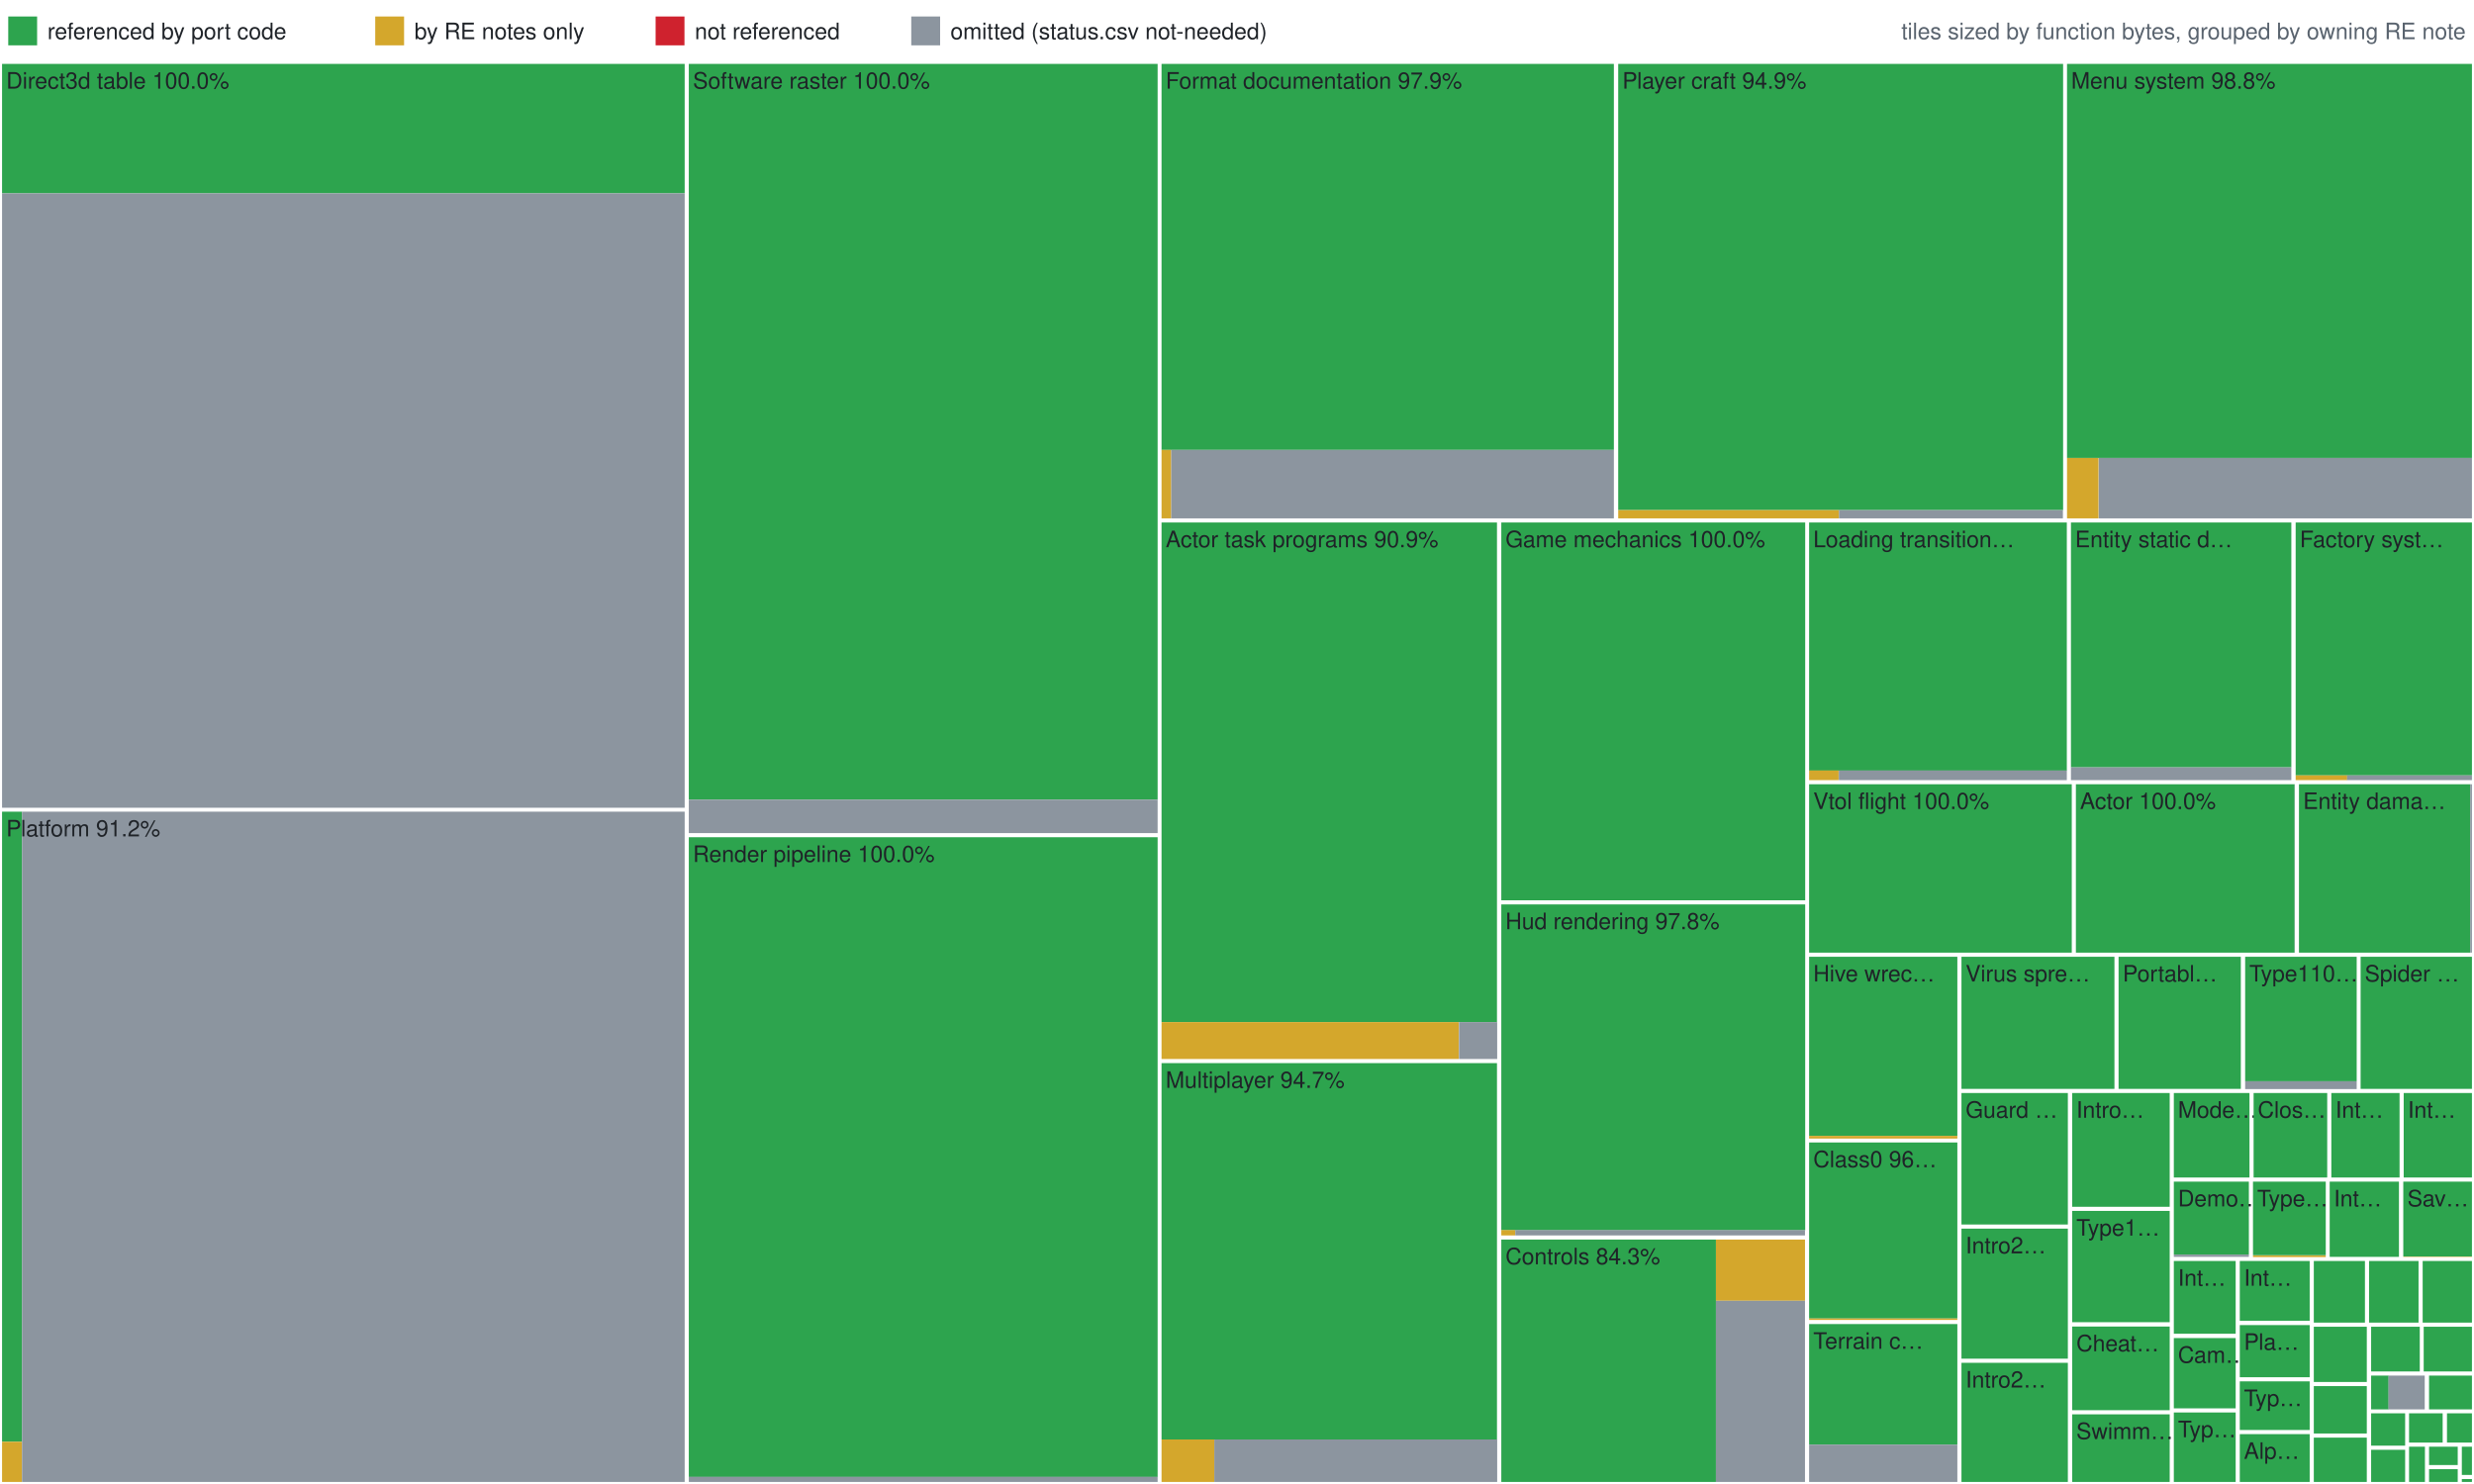
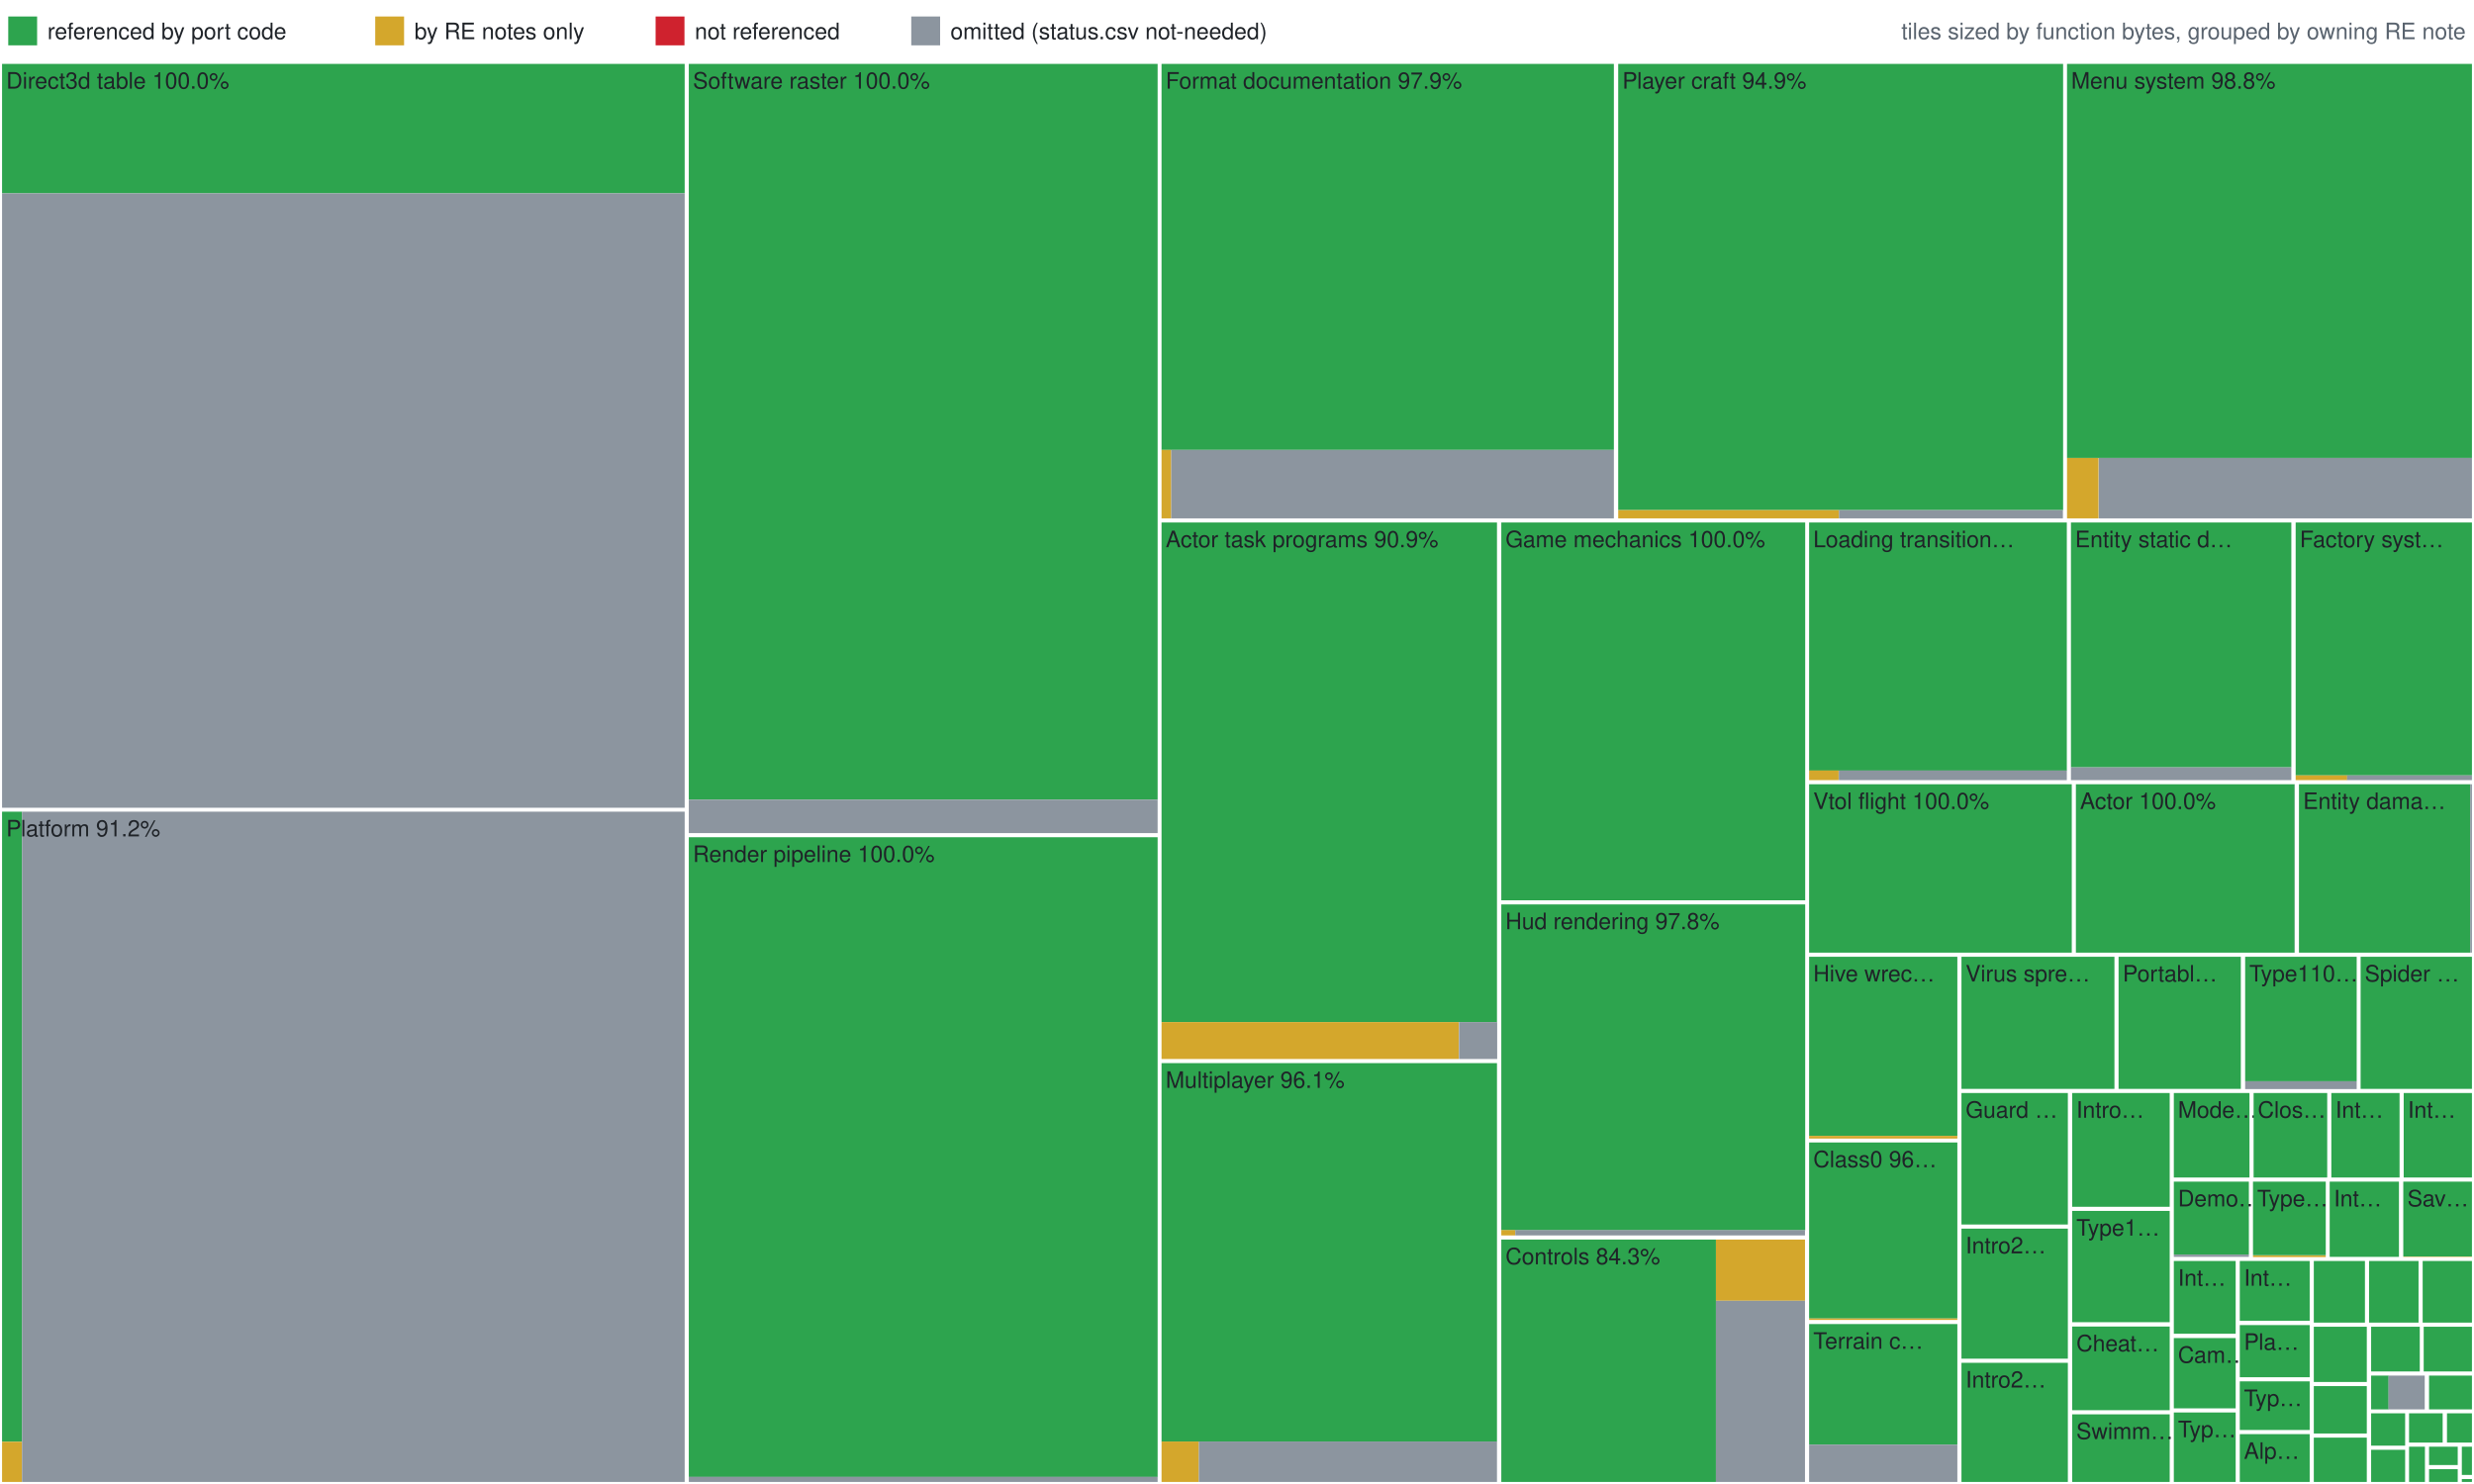
<svg xmlns="http://www.w3.org/2000/svg" width="1200" height="720" viewBox="0 0 1200 720" font-family="Segoe UI, Helvetica, Arial, sans-serif" font-size="11">
  <rect width="1200" height="720" fill="#ffffff" />
  <rect x="4" y="8" width="14" height="14" fill="#2da44e" />
  <text x="23" y="19" fill="#1f2328">referenced by port code</text>
  <rect x="182" y="8" width="14" height="14" fill="#d4a72c" />
  <text x="201" y="19" fill="#1f2328">by RE notes only</text>
  <rect x="318" y="8" width="14" height="14" fill="#cf222e" />
  <text x="337" y="19" fill="#1f2328">not referenced</text>
  <rect x="442" y="8" width="14" height="14" fill="#8c959f" />
  <text x="461" y="19" fill="#1f2328">omitted (status.csv not-needed)</text>
  <text x="1196" y="19" fill="#59636e" text-anchor="end">tiles sized by function bytes, grouped by owning RE note</text>
  <g>
    <rect x="1" y="31" width="331.1" height="62.8" fill="#2da44e" />
    <rect x="1" y="93.8" width="331.1" height="298.1" fill="#8c959f" />
    <text x="3" y="43" fill="#1f2328">Direct3d table 100.0%</text>
  </g>
  <g>
    <rect x="1" y="393.8" width="9.7" height="305.7" fill="#2da44e" />
    <rect x="1" y="699.5" width="9.7" height="19.5" fill="#d4a72c" />
    <rect x="10.7" y="393.8" width="321.4" height="325.2" fill="#8c959f" />
    <text x="3" y="405.8" fill="#1f2328">Platform 91.2%</text>
  </g>
  <g>
    <rect x="334.1" y="31" width="227.4" height="357" fill="#2da44e" />
    <rect x="334.1" y="388" width="227.4" height="16.2" fill="#8c959f" />
    <text x="336.1" y="43" fill="#1f2328">Software raster 100.0%</text>
  </g>
  <g>
    <rect x="334.1" y="406.2" width="227.4" height="310.4" fill="#2da44e" />
    <rect x="334.1" y="716.5" width="227.4" height="2.5" fill="#8c959f" />
    <text x="336.1" y="418.2" fill="#1f2328">Render pipeline 100.0%</text>
  </g>
  <g>
    <rect x="563.4" y="31" width="219.4" height="187.3" fill="#2da44e" />
    <rect x="563.4" y="218.3" width="4.7" height="33.2" fill="#d4a72c" />
    <rect x="568.1" y="218.3" width="214.7" height="33.2" fill="#8c959f" />
    <text x="565.4" y="43" fill="#1f2328">Format documentation 97.9%</text>
  </g>
  <g>
    <rect x="784.9" y="31" width="215.8" height="216.5" fill="#2da44e" />
    <rect x="784.9" y="247.5" width="107.1" height="4" fill="#d4a72c" />
    <rect x="892" y="247.5" width="108.6" height="4" fill="#8c959f" />
    <text x="786.9" y="43" fill="#1f2328">Player craft 94.9%</text>
  </g>
  <g>
    <rect x="1002.6" y="31" width="196.4" height="191.2" fill="#2da44e" />
    <rect x="1002.6" y="222.2" width="15.3" height="29.3" fill="#d4a72c" />
    <rect x="1018" y="222.2" width="181" height="29.3" fill="#8c959f" />
    <text x="1004.6" y="43" fill="#1f2328">Menu system 98.8%</text>
  </g>
  <g>
    <rect x="563.4" y="253.5" width="162.7" height="242.4" fill="#2da44e" />
    <rect x="563.4" y="495.9" width="144.2" height="17.9" fill="#d4a72c" />
    <rect x="707.7" y="495.9" width="18.5" height="17.9" fill="#8c959f" />
    <text x="565.4" y="265.5" fill="#1f2328">Actor task programs 90.9%</text>
  </g>
  <g>
-     <rect x="563.4" y="515.8" width="162.7" height="182.6" fill="#2da44e" />
-     <rect x="563.4" y="698.4" width="25.6" height="20.6" fill="#d4a72c" />
-     <rect x="589" y="698.4" width="137.2" height="20.6" fill="#8c959f" />
-     <text x="565.4" y="527.8" fill="#1f2328">Multiplayer 94.7%</text>
+     <rect x="563.4" y="515.8" width="162.7" height="183.7" fill="#2da44e" />
+     <rect x="563.4" y="699.4" width="18.1" height="19.6" fill="#d4a72c" />
+     <rect x="581.5" y="699.4" width="144.6" height="19.6" fill="#8c959f" />
+     <text x="565.4" y="527.8" fill="#1f2328">Multiplayer 96.1%</text>
  </g>
  <g>
    <rect x="728.2" y="253.5" width="147.4" height="183.3" fill="#2da44e" />
    <text x="730.2" y="265.5" fill="#1f2328">Game mechanics 100.0%</text>
  </g>
  <g>
    <rect x="728.2" y="438.8" width="147.4" height="158.1" fill="#2da44e" />
    <rect x="728.2" y="596.8" width="6.8" height="2.6" fill="#d4a72c" />
    <rect x="735" y="596.8" width="140.5" height="2.6" fill="#8c959f" />
    <text x="730.2" y="450.8" fill="#1f2328">Hud rendering 97.8%</text>
  </g>
  <g>
    <rect x="728.2" y="601.4" width="104.1" height="117.6" fill="#2da44e" />
    <rect x="832.3" y="601.4" width="43.2" height="29.7" fill="#d4a72c" />
    <rect x="832.3" y="631.1" width="43.2" height="87.9" fill="#8c959f" />
    <text x="730.2" y="613.4" fill="#1f2328">Controls 84.3%</text>
  </g>
  <g>
    <rect x="877.5" y="253.5" width="125" height="120.4" fill="#2da44e" />
    <rect x="877.5" y="373.8" width="14.3" height="4.7" fill="#d4a72c" />
    <rect x="891.9" y="373.8" width="110.6" height="4.7" fill="#8c959f" />
    <text x="879.5" y="265.5" fill="#1f2328">Loading transition…</text>
  </g>
  <g>
    <rect x="1004.5" y="253.5" width="106.9" height="118.8" fill="#2da44e" />
    <rect x="1004.5" y="372.3" width="106.9" height="6.2" fill="#8c959f" />
    <text x="1006.5" y="265.5" fill="#1f2328">Entity static d…</text>
  </g>
  <g>
    <rect x="1113.5" y="253.5" width="85.5" height="122.7" fill="#2da44e" />
    <rect x="1113.5" y="376.2" width="25" height="2.3" fill="#d4a72c" />
    <rect x="1138.4" y="376.2" width="60.6" height="2.3" fill="#8c959f" />
    <text x="1115.5" y="265.5" fill="#1f2328">Factory syst…</text>
  </g>
  <g>
    <rect x="877.5" y="380.5" width="127.4" height="81.7" fill="#2da44e" />
    <text x="879.5" y="392.5" fill="#1f2328">Vtol flight 100.0%</text>
  </g>
  <g>
    <rect x="1006.9" y="380.5" width="106.1" height="81.7" fill="#2da44e" />
    <rect x="1113" y="380.5" width="0.1" height="81.7" fill="#8c959f" />
    <text x="1008.9" y="392.5" fill="#1f2328">Actor 100.0%</text>
  </g>
  <g>
    <rect x="1115.1" y="380.5" width="83.1" height="81.7" fill="#2da44e" />
    <rect x="1198.2" y="380.5" width="0.8" height="81.7" fill="#8c959f" />
    <text x="1117.1" y="392.5" fill="#1f2328">Entity dama…</text>
  </g>
  <g>
    <rect x="877.5" y="464.2" width="71.9" height="86.9" fill="#2da44e" />
    <rect x="877.5" y="551.1" width="71.9" height="1.3" fill="#d4a72c" />
    <text x="879.5" y="476.2" fill="#1f2328">Hive wrec…</text>
  </g>
  <g>
    <rect x="877.5" y="554.3" width="71.9" height="85.4" fill="#2da44e" />
    <rect x="877.5" y="639.7" width="71.9" height="0.7" fill="#d4a72c" />
    <text x="879.5" y="566.3" fill="#1f2328">Class0 96…</text>
  </g>
  <g>
    <rect x="877.5" y="642.4" width="71.9" height="58.5" fill="#2da44e" />
    <rect x="877.5" y="700.9" width="71.9" height="18.1" fill="#8c959f" />
    <text x="879.5" y="654.4" fill="#1f2328">Terrain c…</text>
  </g>
  <g>
    <rect x="951.4" y="464.2" width="74.2" height="64.1" fill="#2da44e" />
    <text x="953.4" y="476.2" fill="#1f2328">Virus spre…</text>
  </g>
  <g>
    <rect x="1027.6" y="464.2" width="59.3" height="64.1" fill="#2da44e" />
    <text x="1029.6" y="476.2" fill="#1f2328">Portabl…</text>
  </g>
  <g>
    <rect x="1089" y="464.2" width="54.1" height="60.4" fill="#2da44e" />
    <rect x="1089" y="524.6" width="54.1" height="3.8" fill="#8c959f" />
    <text x="1091" y="476.2" fill="#1f2328">Type110…</text>
  </g>
  <g>
    <rect x="1145" y="464.2" width="54" height="64.1" fill="#2da44e" />
    <text x="1147" y="476.2" fill="#1f2328">Spider …</text>
  </g>
  <g>
    <rect x="951.4" y="530.3" width="51.6" height="63.8" fill="#2da44e" />
    <text x="953.4" y="542.3" fill="#1f2328">Guard …</text>
  </g>
  <g>
    <rect x="951.4" y="596.1" width="51.6" height="63.1" fill="#2da44e" />
    <text x="953.4" y="608.1" fill="#1f2328">Intro2…</text>
  </g>
  <g>
    <rect x="951.4" y="661.2" width="51.6" height="57.8" fill="#2da44e" />
    <text x="953.4" y="673.2" fill="#1f2328">Intro2…</text>
  </g>
  <g>
    <rect x="1005.1" y="530.3" width="47.3" height="55.2" fill="#2da44e" />
    <text x="1007.1" y="542.3" fill="#1f2328">Intro…</text>
  </g>
  <g>
    <rect x="1005.1" y="587.5" width="47.3" height="54" fill="#2da44e" />
    <text x="1007.1" y="599.5" fill="#1f2328">Type1…</text>
  </g>
  <g>
    <rect x="1005.1" y="643.6" width="47.3" height="40.6" fill="#2da44e" />
    <text x="1007.1" y="655.6" fill="#1f2328">Cheat…</text>
  </g>
  <g>
    <rect x="1005.1" y="686.2" width="47.3" height="32.8" fill="#2da44e" />
    <text x="1007.1" y="698.2" fill="#1f2328">Swimm…</text>
  </g>
  <g>
    <rect x="1054.4" y="530.3" width="36.7" height="41" fill="#2da44e" />
    <text x="1056.4" y="542.3" fill="#1f2328">Mode…</text>
  </g>
  <g>
    <rect x="1093.1" y="530.3" width="35.7" height="41" fill="#2da44e" />
    <text x="1095.1" y="542.3" fill="#1f2328">Clos…</text>
  </g>
  <g>
    <rect x="1130.8" y="530.3" width="33.1" height="41" fill="#2da44e" />
    <text x="1132.8" y="542.3" fill="#1f2328">Int…</text>
  </g>
  <g>
    <rect x="1165.9" y="530.3" width="33.1" height="41" fill="#2da44e" />
    <text x="1167.9" y="542.3" fill="#1f2328">Int…</text>
  </g>
  <g>
    <rect x="1054.4" y="573.3" width="36.4" height="35.4" fill="#2da44e" />
    <rect x="1054.4" y="608.7" width="36.4" height="1.1" fill="#8c959f" />
    <text x="1056.4" y="585.3" fill="#1f2328">Demo…</text>
  </g>
  <g>
    <rect x="1092.8" y="573.3" width="35.3" height="35.7" fill="#2da44e" />
    <rect x="1092.8" y="609.1" width="35.3" height="0.8" fill="#d4a72c" />
    <text x="1094.8" y="585.3" fill="#1f2328">Type…</text>
  </g>
  <g>
    <rect x="1130" y="573.3" width="33.6" height="36.5" fill="#2da44e" />
    <text x="1132" y="585.3" fill="#1f2328">Int…</text>
  </g>
  <g>
    <rect x="1165.7" y="573.3" width="33.3" height="36.3" fill="#2da44e" />
    <rect x="1165.7" y="609.6" width="33.3" height="0.2" fill="#d4a72c" />
    <text x="1167.7" y="585.3" fill="#1f2328">Sav…</text>
  </g>
  <g>
    <rect x="1054.4" y="611.8" width="30" height="35.3" fill="#2da44e" />
    <text x="1056.4" y="623.8" fill="#1f2328">Int…</text>
  </g>
  <g>
    <rect x="1054.4" y="649.2" width="30" height="34.1" fill="#2da44e" />
    <text x="1056.4" y="661.2" fill="#1f2328">Cam…</text>
  </g>
  <g>
    <rect x="1054.4" y="685.3" width="30" height="33.7" fill="#2da44e" />
    <text x="1056.4" y="697.3" fill="#1f2328">Typ…</text>
  </g>
  <g>
    <rect x="1086.4" y="611.8" width="33.9" height="29" fill="#2da44e" />
    <text x="1088.4" y="623.8" fill="#1f2328">Int…</text>
  </g>
  <g>
    <rect x="1086.4" y="642.9" width="33.9" height="25.3" fill="#2da44e" />
    <text x="1088.4" y="654.9" fill="#1f2328">Pla…</text>
  </g>
  <g>
    <rect x="1086.4" y="670.2" width="33.9" height="23.6" fill="#2da44e" />
    <text x="1088.4" y="682.2" fill="#1f2328">Typ…</text>
  </g>
  <g>
    <rect x="1086.4" y="695.8" width="33.9" height="23.2" fill="#2da44e" />
    <text x="1088.4" y="707.8" fill="#1f2328">Alp…</text>
  </g>
  <g>
    <rect x="1122.3" y="611.8" width="24.8" height="29.9" fill="#2da44e" />
  </g>
  <g>
    <rect x="1149.1" y="611.8" width="24" height="29.9" fill="#2da44e" />
  </g>
  <g>
    <rect x="1175.1" y="611.8" width="23.9" height="29.9" fill="#2da44e" />
  </g>
  <g>
    <rect x="1122.3" y="643.7" width="25.7" height="26.8" fill="#2da44e" />
  </g>
  <g>
    <rect x="1122.3" y="672.5" width="25.7" height="23" fill="#2da44e" />
  </g>
  <g>
    <rect x="1122.3" y="697.5" width="25.7" height="21.5" fill="#2da44e" />
  </g>
  <g>
    <rect x="1150.1" y="643.7" width="23.6" height="21.7" fill="#2da44e" />
  </g>
  <g>
    <rect x="1175.6" y="643.7" width="23.4" height="21.7" fill="#2da44e" />
  </g>
  <g>
    <rect x="1150.1" y="667.4" width="8.5" height="16.4" fill="#2da44e" />
    <rect x="1158.5" y="667.4" width="17.6" height="16.4" fill="#8c959f" />
  </g>
  <g>
    <rect x="1178.2" y="667.4" width="20.8" height="16.4" fill="#2da44e" />
  </g>
  <g>
    <rect x="1150.1" y="685.7" width="16.5" height="15.7" fill="#2da44e" />
  </g>
  <g>
    <rect x="1150.1" y="703.4" width="16.5" height="15.6" fill="#2da44e" />
  </g>
  <g>
    <rect x="1168.5" y="685.7" width="16.3" height="14.2" fill="#2da44e" />
  </g>
  <g>
    <rect x="1186.9" y="685.7" width="12.1" height="14.2" fill="#2da44e" />
  </g>
  <g>
    <rect x="1168.5" y="701.9" width="7.7" height="17.1" fill="#2da44e" />
  </g>
  <g>
    <rect x="1178.2" y="701.9" width="13.9" height="8.9" fill="#2da44e" />
  </g>
  <g>
    <rect x="1178.2" y="712.8" width="13.9" height="6.2" fill="#2da44e" />
  </g>
  <g>
    <rect x="1194.1" y="701.9" width="4.9" height="13.7" fill="#2da44e" />
  </g>
  <g>
    <rect x="1194.1" y="717.6" width="4.9" height="1.4" fill="#2da44e" />
  </g>
</svg>
